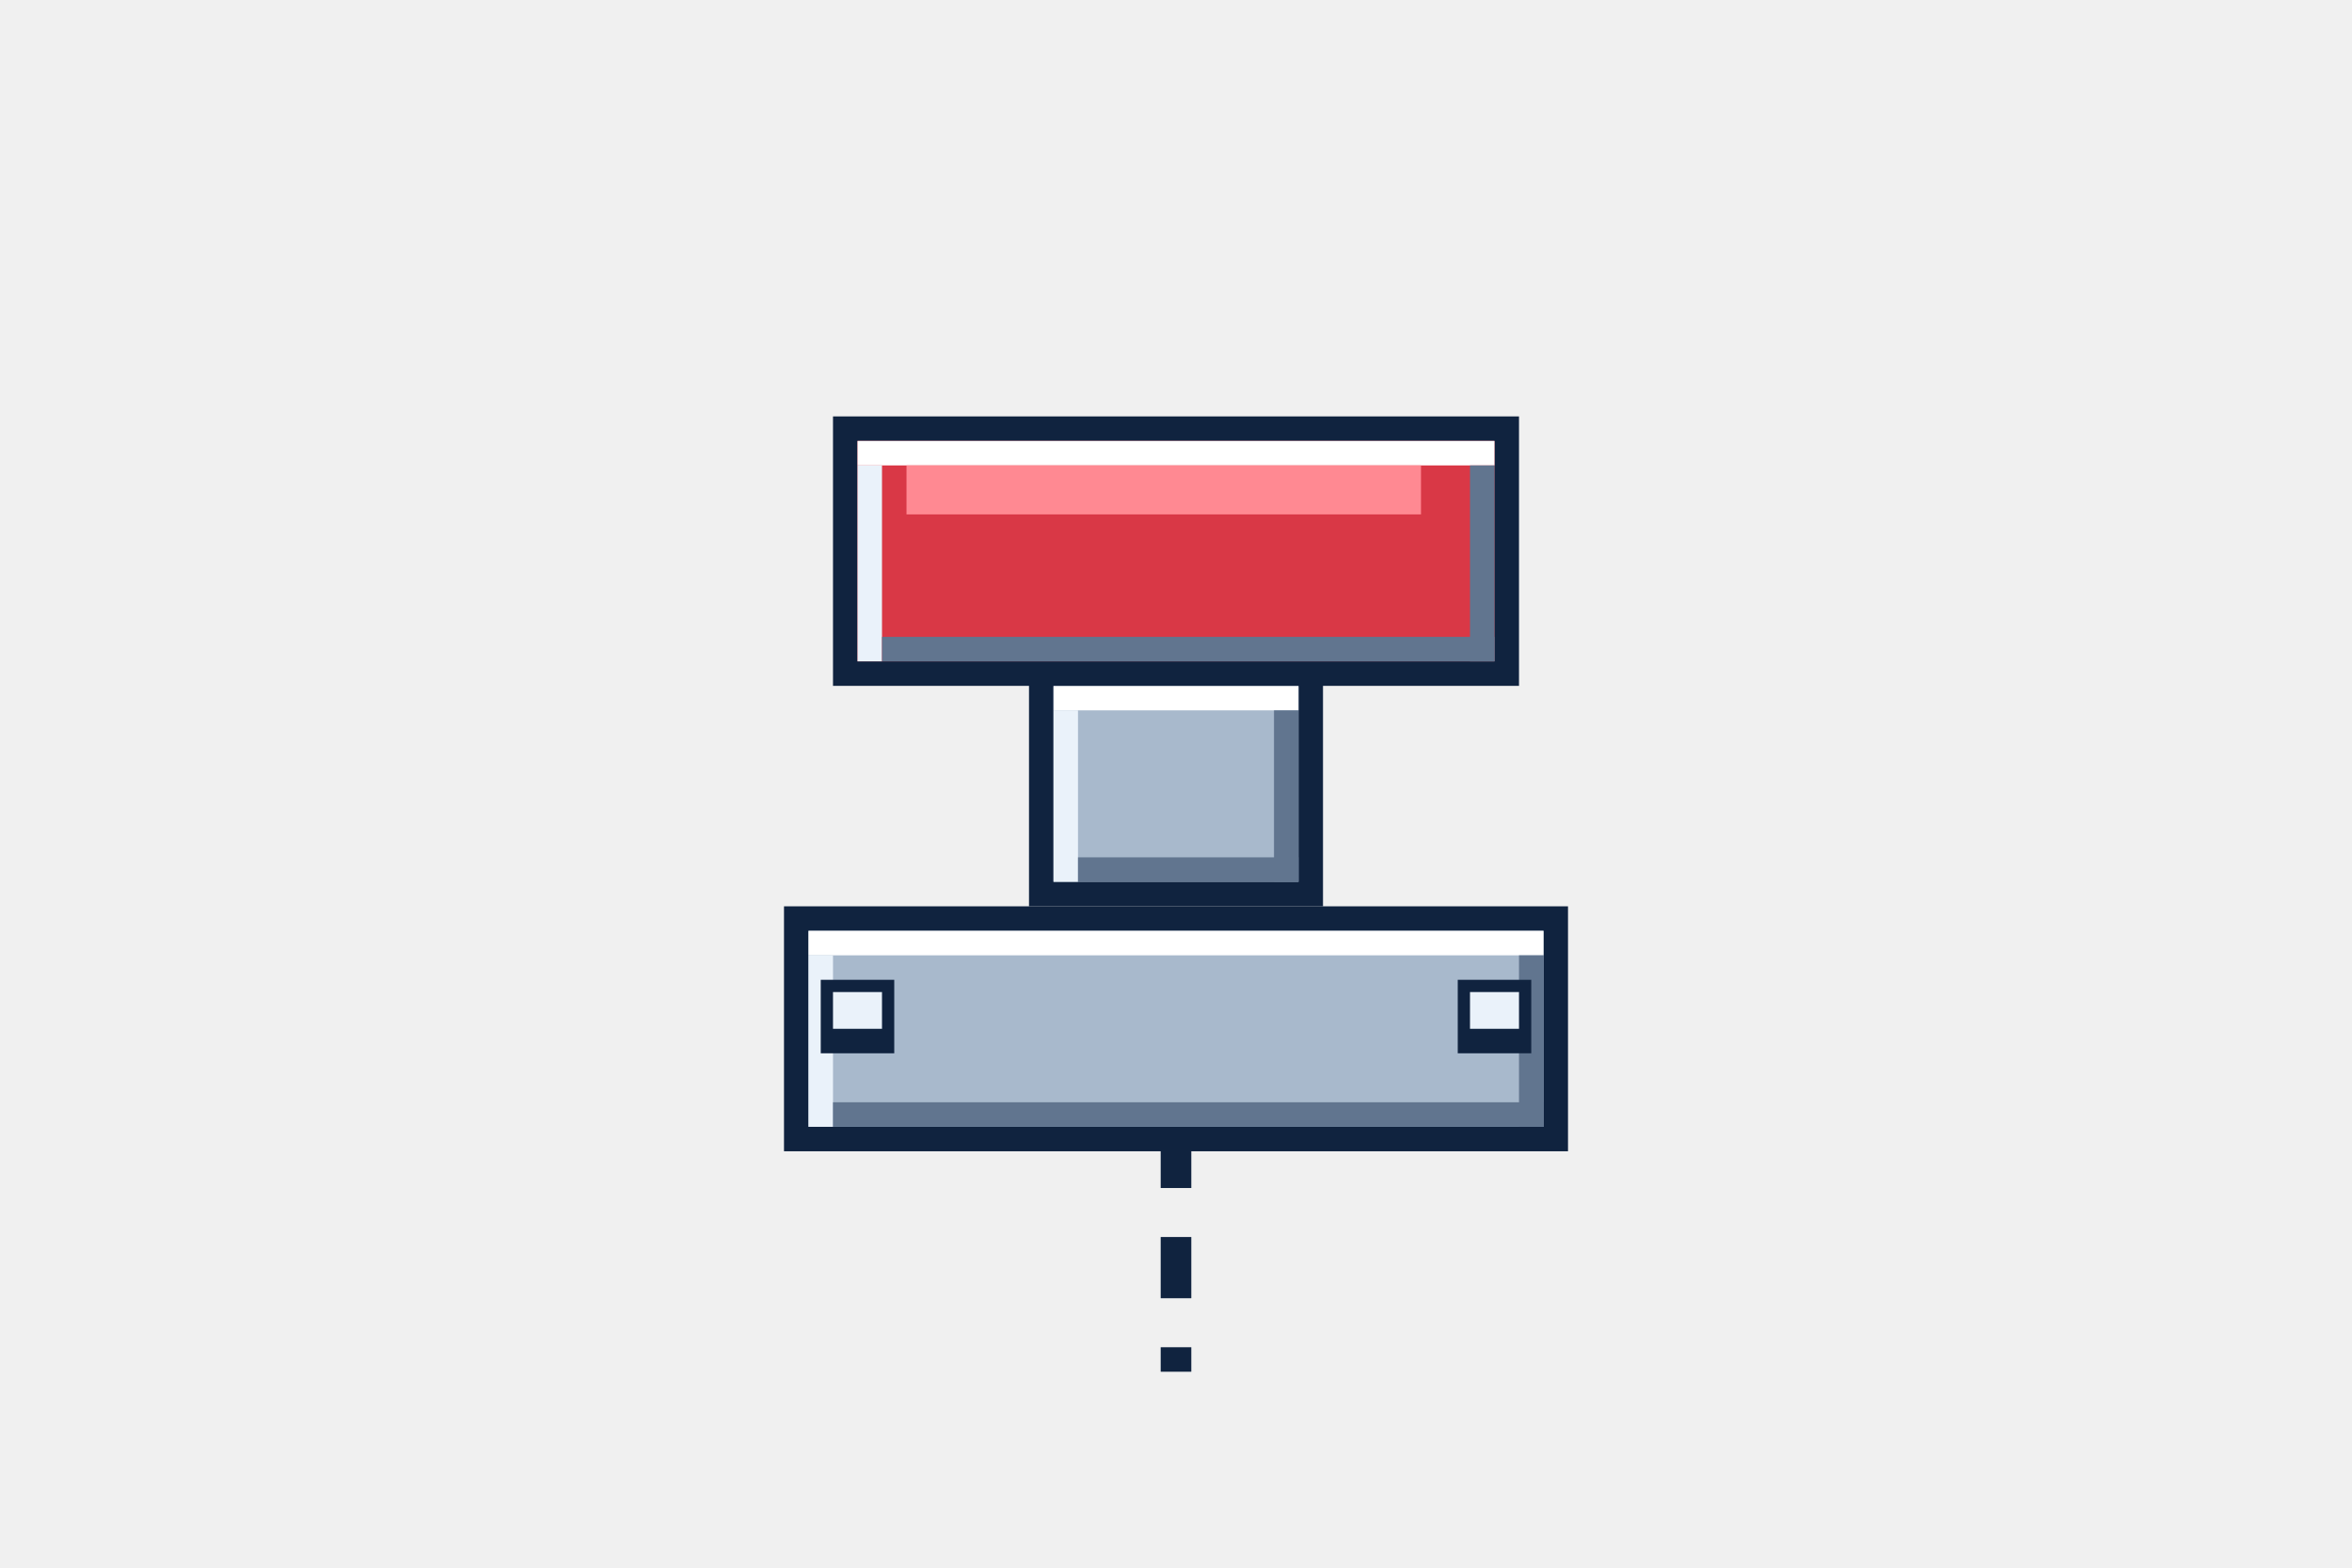
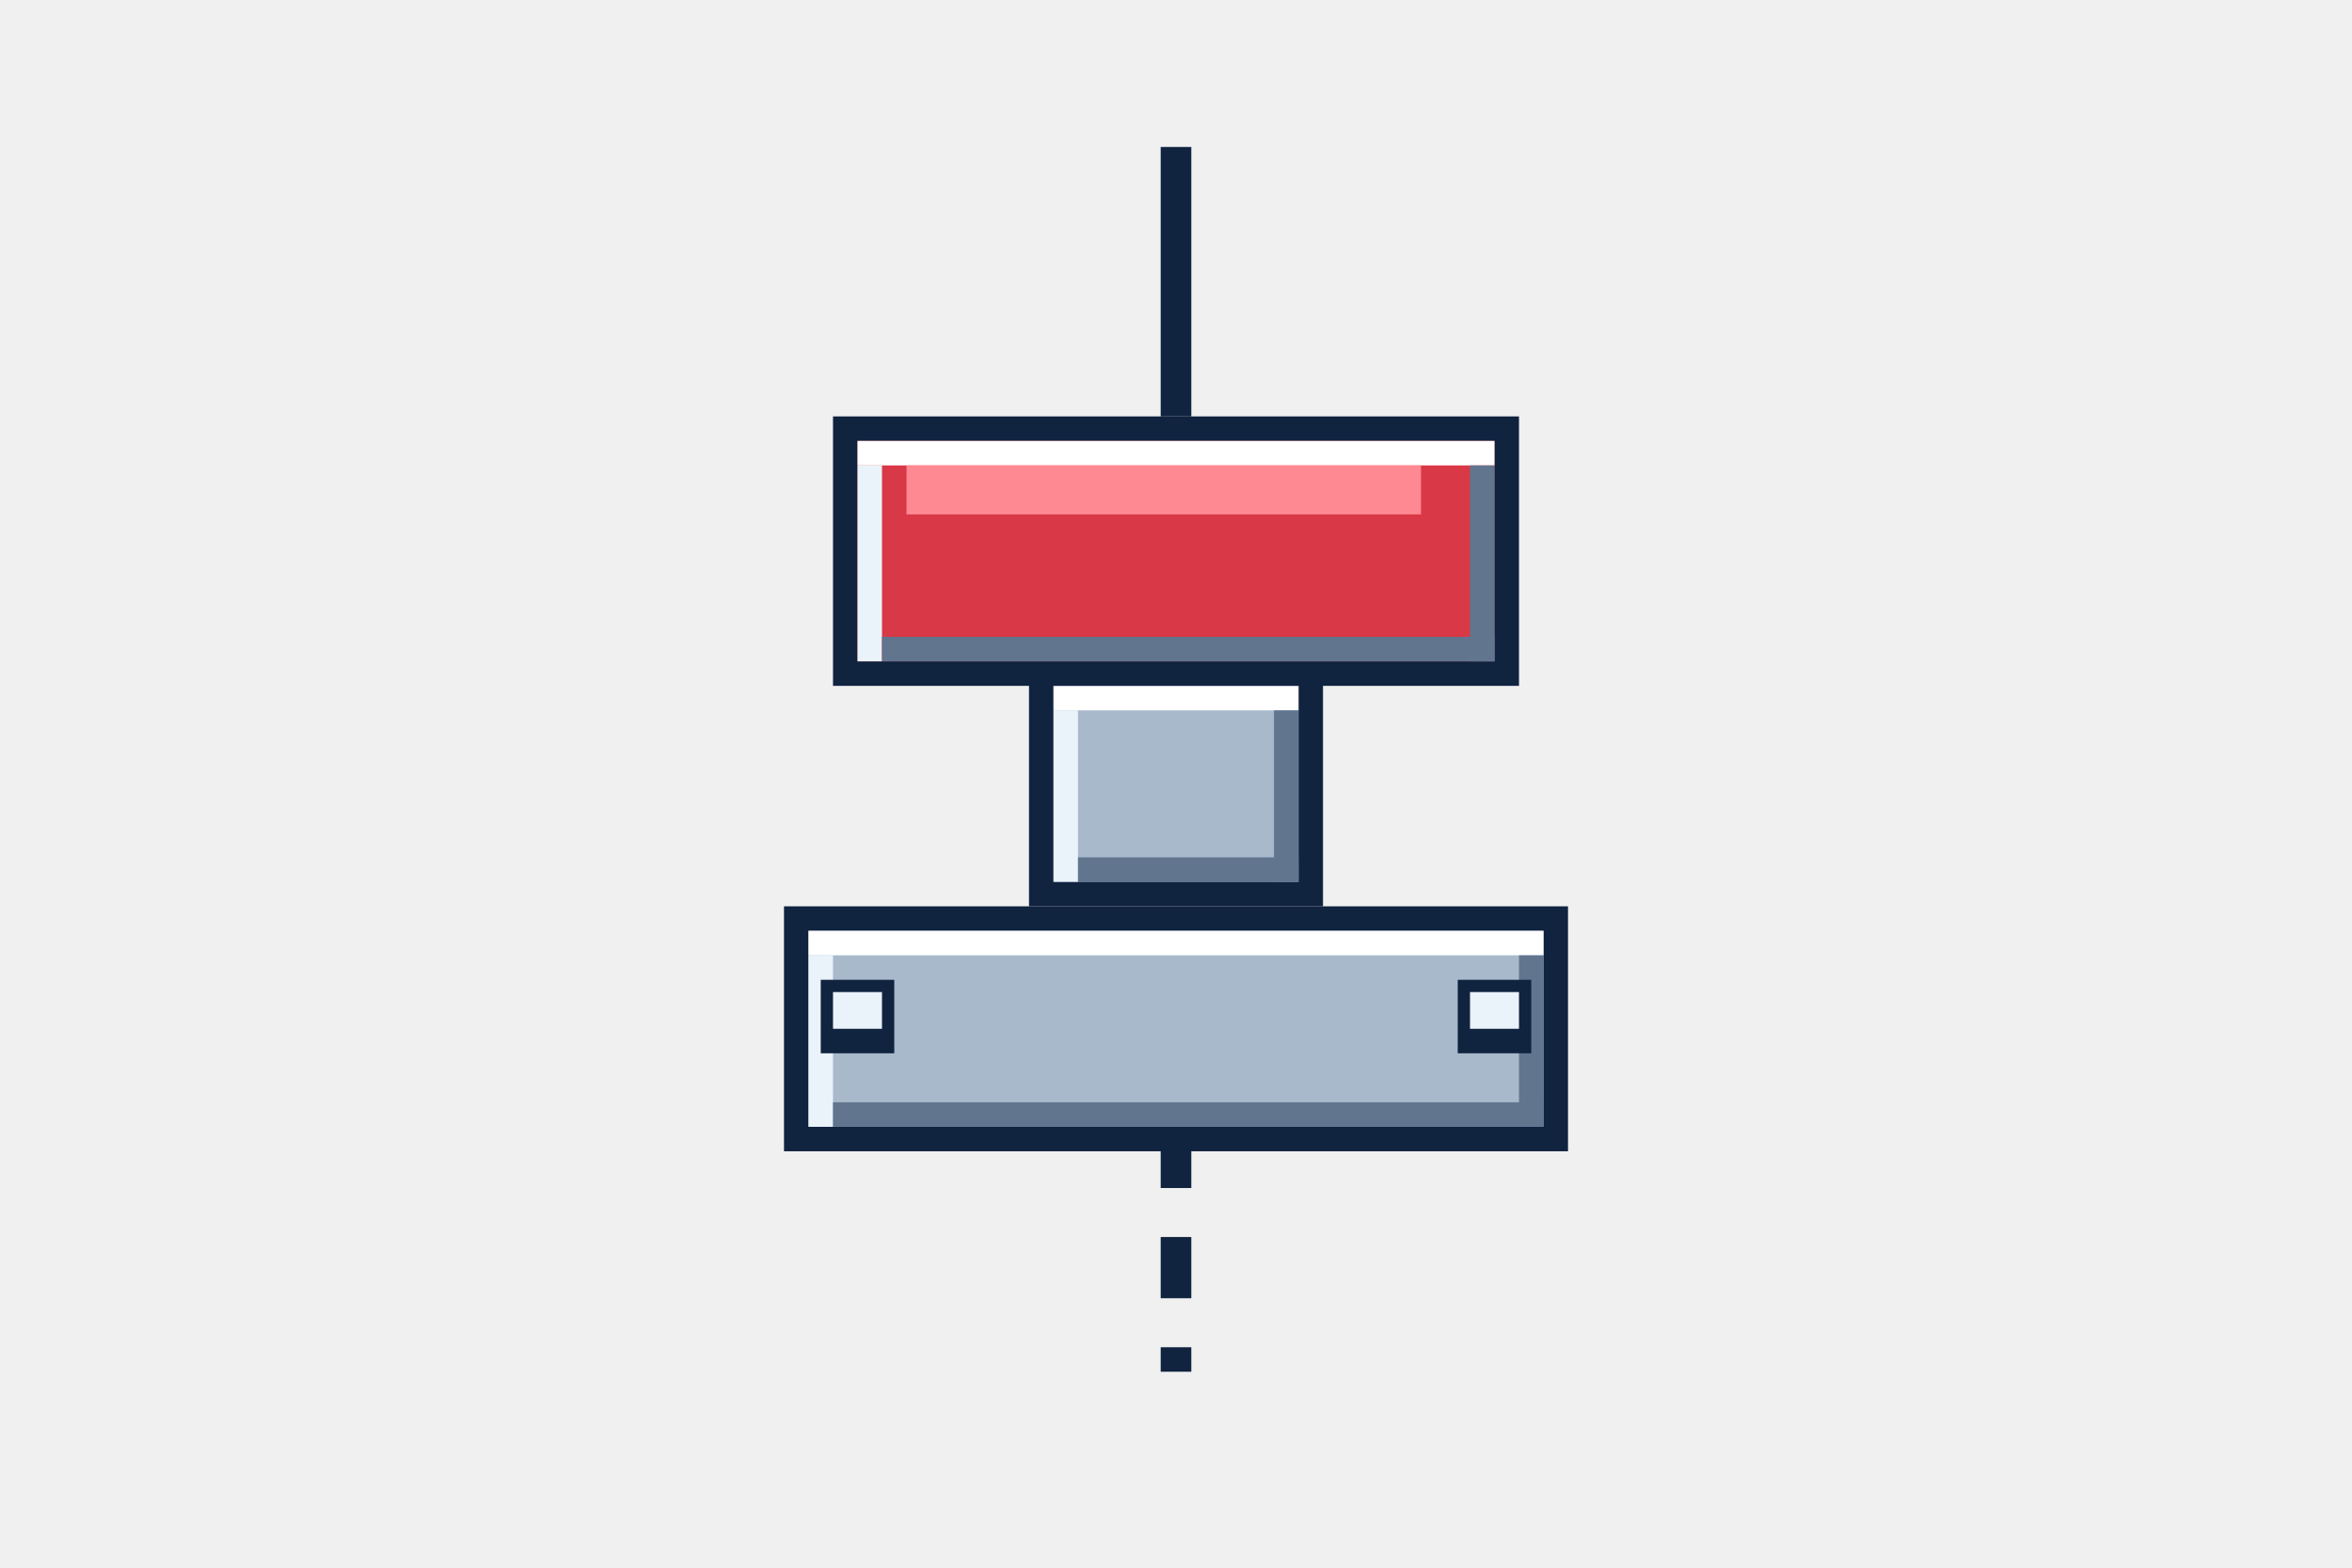
<svg xmlns="http://www.w3.org/2000/svg" viewBox="0 0 192 128" width="192" height="128" role="img" aria-label="Momentary command button — rest" data-view="component">
  <path d="M96 92 L96 112" fill="none" stroke="#10233F" stroke-width="2.5" stroke-linejoin="miter" stroke-dasharray="5 4" />
  <rect x="64" y="74" width="64" height="20" fill="#10233F" />
  <rect x="66" y="76" width="60" height="16" fill="#A8B9CC" />
  <rect x="66" y="76" width="60" height="2" fill="#FFFFFF" />
  <rect x="66" y="78" width="2" height="14" fill="#EAF2FA" />
  <rect x="124" y="78" width="2" height="14" fill="#61758F" />
  <rect x="68" y="90" width="58" height="2" fill="#61758F" />
  <rect x="84" y="54" width="24" height="20" fill="#10233F" />
  <rect x="86" y="56" width="20" height="16" fill="#A8B9CC" />
  <rect x="86" y="56" width="20" height="2" fill="#FFFFFF" />
  <rect x="86" y="58" width="2" height="14" fill="#EAF2FA" />
  <rect x="104" y="58" width="2" height="14" fill="#61758F" />
  <rect x="88" y="70" width="18" height="2" fill="#61758F" />
  <g data-part="button" transform="translate(0 0)">
    <rect x="68" y="34" width="56" height="22" fill="#10233F" />
    <rect x="70" y="36" width="52" height="18" fill="#D93846" />
    <rect x="70" y="36" width="52" height="2" fill="#FFFFFF" />
    <rect x="70" y="38" width="2" height="16" fill="#EAF2FA" />
    <rect x="120" y="38" width="2" height="16" fill="#61758F" />
    <rect x="72" y="52" width="50" height="2" fill="#61758F" />
    <rect x="74" y="38" width="42" height="4" fill="#FF8992" />
  </g>
  <rect x="67" y="80" width="6" height="6" fill="#10233F" />
  <rect x="68" y="81" width="4" height="3" fill="#EAF2FA" />
  <rect x="119" y="80" width="6" height="6" fill="#10233F" />
  <rect x="120" y="81" width="4" height="3" fill="#EAF2FA" />
+   <path data-part="in-stub" d="M96 12 L96 34" fill="none" stroke="#10233F" stroke-width="2.5" />
</svg>
